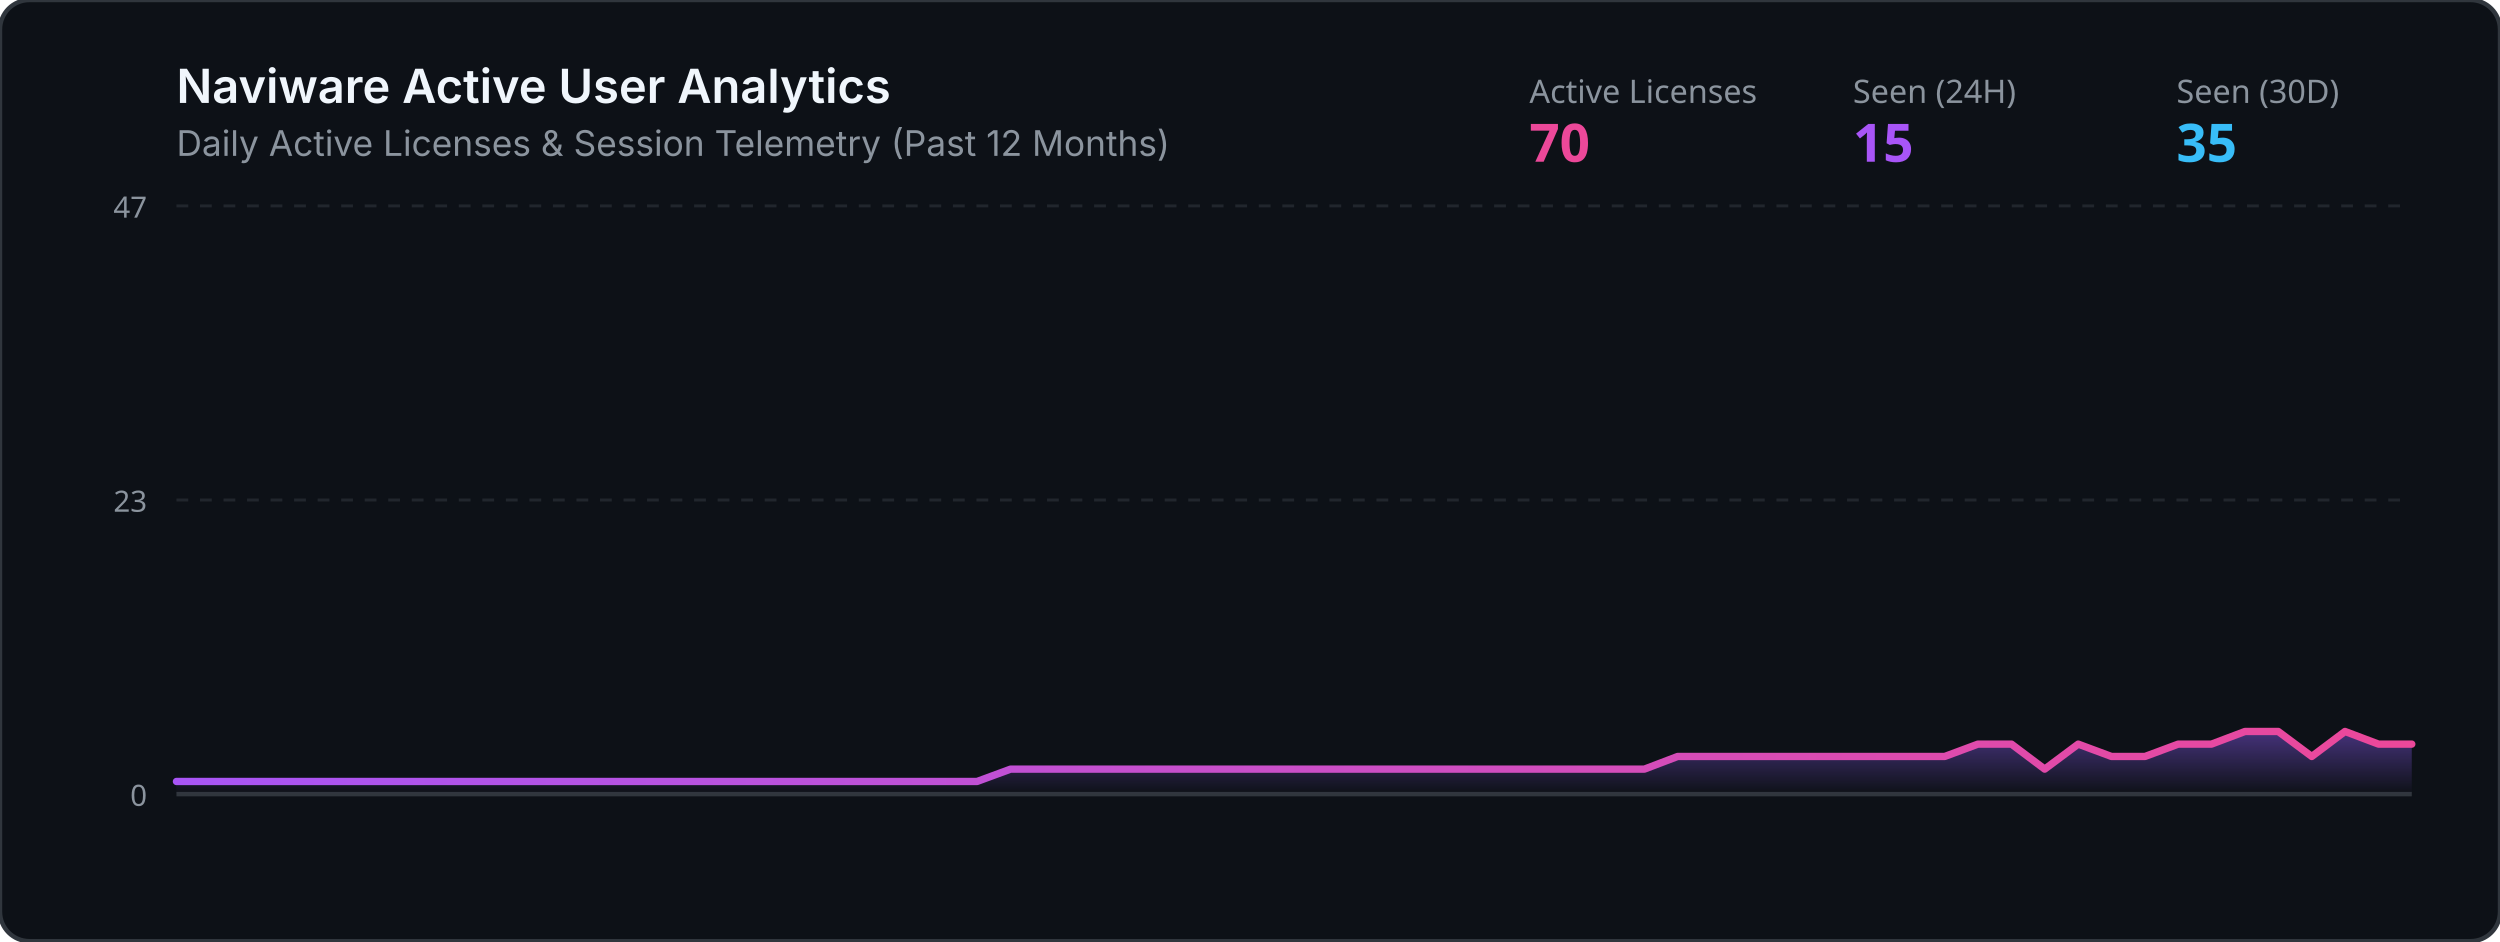
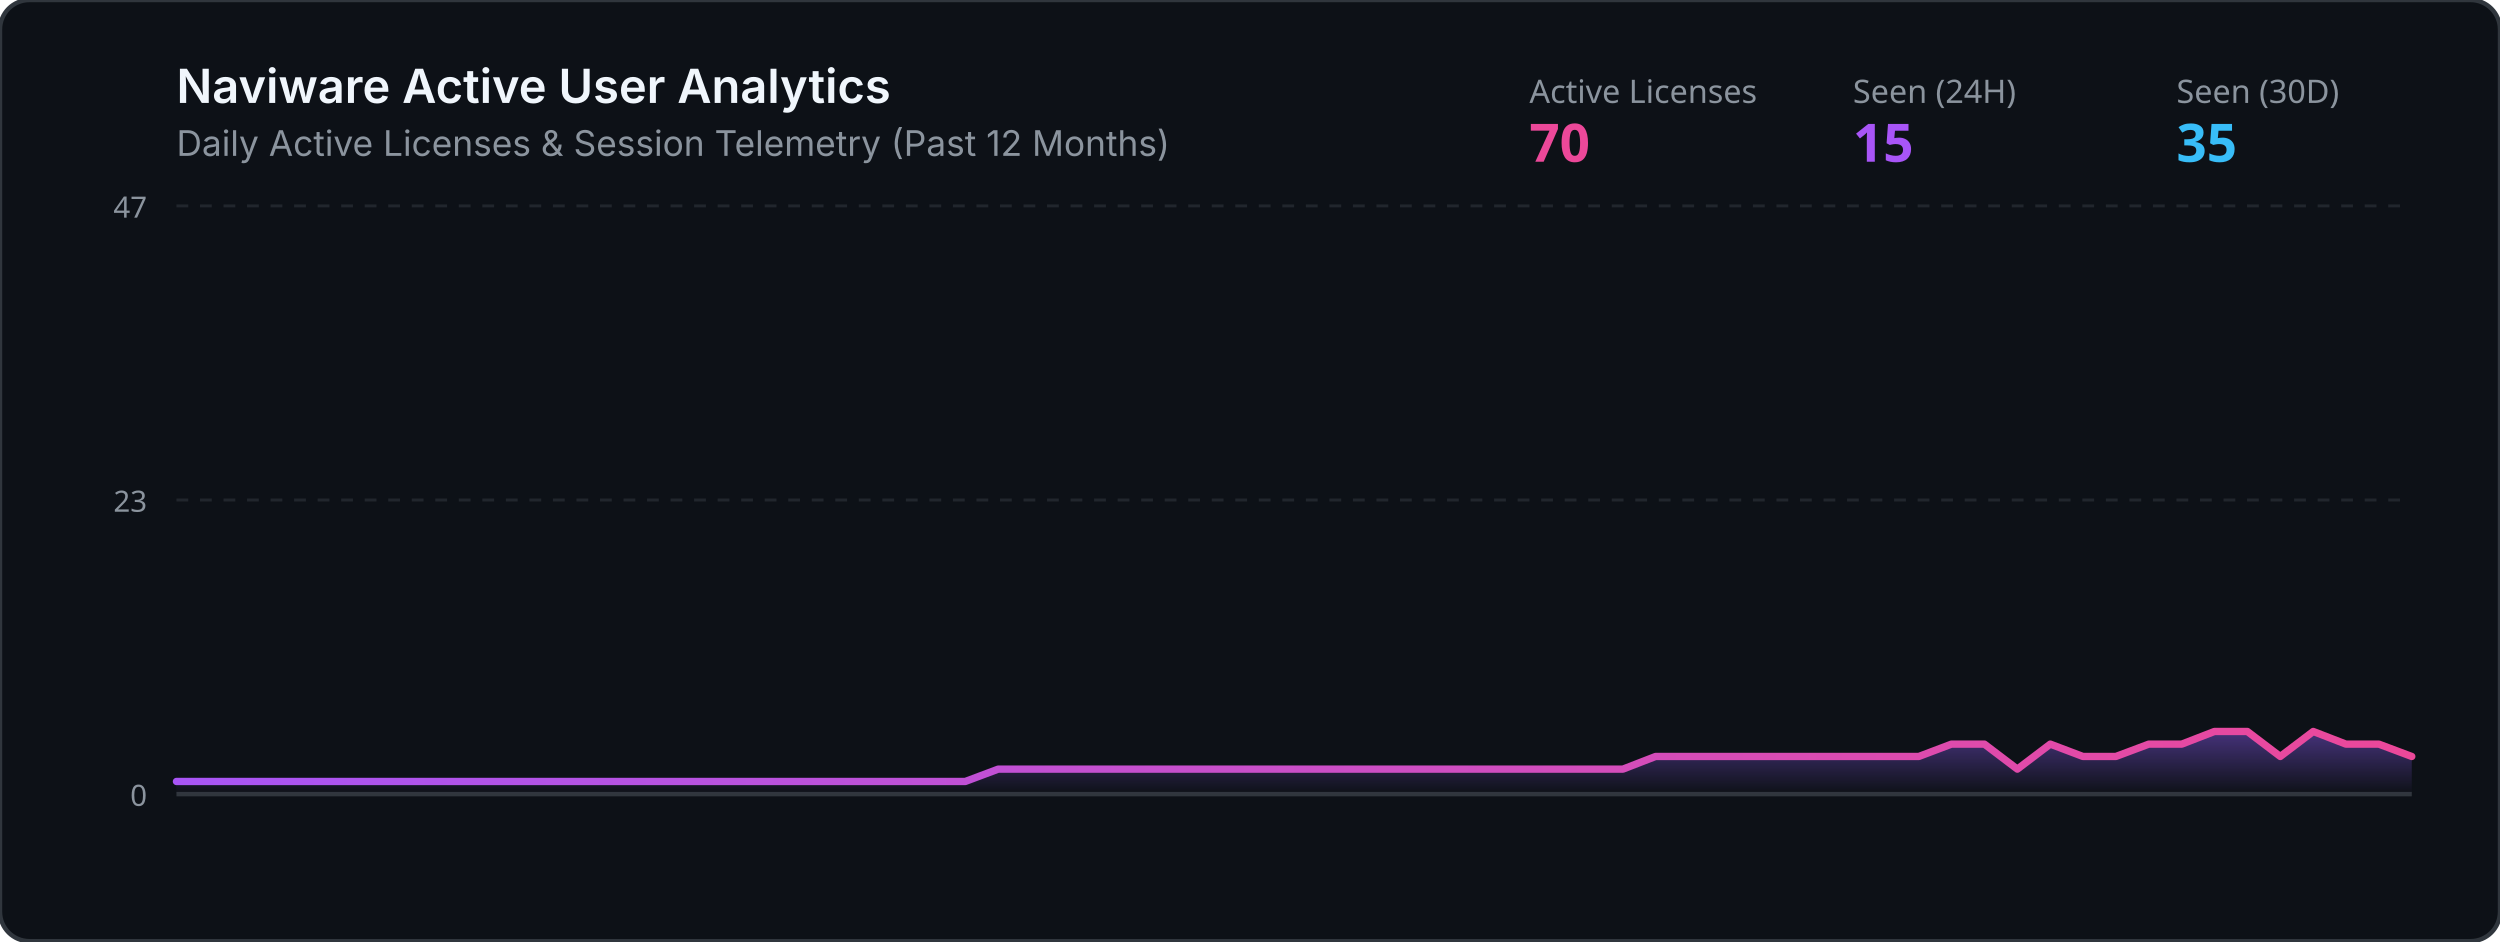
<svg xmlns="http://www.w3.org/2000/svg" viewBox="0 0 850 320" width="100%" height="320">
  <defs>
    <linearGradient id="grad" x1="0%" y1="0%" x2="0%" y2="100%">
      <stop offset="0%" stop-color="#8b5cf6" stop-opacity="0.45" />
      <stop offset="100%" stop-color="#8b5cf6" stop-opacity="0.0" />
    </linearGradient>
    <linearGradient id="lineGrad" x1="0%" y1="0%" x2="100%" y2="0%">
      <stop offset="0%" stop-color="#a855f7" />
      <stop offset="100%" stop-color="#ec4899" />
    </linearGradient>
  </defs>
  <rect width="850" height="320" rx="10" fill="#0d1117" stroke="#30363d" stroke-width="1.5" />
  <text x="60" y="35" fill="#f0f6fc" font-family="-apple-system,BlinkMacSystemFont,Segoe UI,sans-serif" font-size="16" font-weight="600">Naviware Active User Analytics</text>
  <text x="60" y="53" fill="#8b949e" font-family="-apple-system,BlinkMacSystemFont,Segoe UI,sans-serif" font-size="12">Daily Active Licenses &amp; Session Telemetry (Past 12 Months)</text>
  <text x="520" y="35" fill="#8b949e" font-family="sans-serif" font-size="11">Active Licenses</text>
  <text x="520" y="55" fill="#ec4899" font-family="sans-serif" font-size="18" font-weight="bold">70</text>
  <text x="630" y="35" fill="#8b949e" font-family="sans-serif" font-size="11">Seen (24H)</text>
  <text x="630" y="55" fill="#a855f7" font-family="sans-serif" font-size="18" font-weight="bold">15</text>
  <text x="740" y="35" fill="#8b949e" font-family="sans-serif" font-size="11">Seen (30D)</text>
  <text x="740" y="55" fill="#38bdf8" font-family="sans-serif" font-size="18" font-weight="bold">35</text>
  <line x1="60" y1="70" x2="820" y2="70" stroke="#21262d" stroke-width="1" stroke-dasharray="4" />
  <line x1="60" y1="170.0" x2="820" y2="170.0" stroke="#21262d" stroke-width="1" stroke-dasharray="4" />
  <line x1="60" y1="270" x2="820" y2="270" stroke="#30363d" stroke-width="1.5" />
  <text x="50" y="74" fill="#8b949e" font-family="sans-serif" font-size="10" text-anchor="end">47</text>
  <text x="50" y="174.0" fill="#8b949e" font-family="sans-serif" font-size="10" text-anchor="end">23</text>
  <text x="50" y="274" fill="#8b949e" font-family="sans-serif" font-size="10" text-anchor="end">0</text>
-   <polygon points="60,270 60.0,265.7 71.3,265.7 82.7,265.7 94.0,265.7 105.4,265.7 116.7,265.7 128.1,265.7 139.4,265.7 150.7,265.7 162.1,265.7 173.4,265.7 184.8,265.7 196.1,265.7 207.5,265.7 218.8,265.7 230.1,265.7 241.5,265.7 252.8,265.7 264.2,265.7 275.5,265.7 286.9,265.7 298.2,265.7 309.6,265.7 320.9,265.7 332.2,265.7 343.6,261.5 354.9,261.5 366.3,261.5 377.6,261.5 389.0,261.5 400.3,261.5 411.6,261.5 423.0,261.5 434.3,261.5 445.7,261.5 457.0,261.5 468.4,261.5 479.7,261.5 491.0,261.5 502.4,261.5 513.7,261.5 525.1,261.5 536.4,261.5 547.8,261.5 559.1,261.5 570.4,257.2 581.8,257.2 593.1,257.2 604.5,257.2 615.8,257.2 627.2,257.2 638.5,257.2 649.9,257.2 661.2,257.2 672.5,253.0 683.9,253.0 695.2,261.5 706.6,253.0 717.9,257.2 729.3,257.2 740.6,253.0 751.9,253.0 763.3,248.7 774.6,248.7 786.0,257.2 797.3,248.7 808.7,253.0 820.0,253.0 820,270" fill="url(#grad)" />
-   <polyline points="60.0,265.7 71.3,265.7 82.7,265.7 94.0,265.7 105.4,265.7 116.7,265.7 128.1,265.7 139.4,265.7 150.7,265.7 162.1,265.7 173.4,265.7 184.8,265.7 196.1,265.7 207.5,265.7 218.8,265.7 230.1,265.7 241.5,265.7 252.8,265.7 264.2,265.7 275.5,265.7 286.9,265.7 298.2,265.7 309.6,265.7 320.9,265.7 332.2,265.7 343.6,261.5 354.9,261.5 366.3,261.5 377.6,261.5 389.0,261.5 400.3,261.5 411.6,261.5 423.0,261.5 434.3,261.5 445.7,261.5 457.0,261.5 468.4,261.5 479.7,261.5 491.0,261.5 502.4,261.5 513.7,261.5 525.1,261.5 536.4,261.5 547.8,261.5 559.1,261.5 570.4,257.2 581.8,257.2 593.1,257.2 604.5,257.2 615.8,257.2 627.2,257.2 638.5,257.2 649.9,257.2 661.2,257.2 672.5,253.0 683.9,253.0 695.2,261.5 706.6,253.0 717.9,257.2 729.3,257.2 740.6,253.0 751.9,253.0 763.3,248.7 774.6,248.7 786.0,257.2 797.3,248.7 808.7,253.0 820.0,253.0" fill="none" stroke="url(#lineGrad)" stroke-width="2.5" stroke-linecap="round" stroke-linejoin="round" />
+   <polygon points="60,270 60.0,265.7 71.2,265.7 82.4,265.7 93.5,265.7 104.7,265.7 115.9,265.7 127.1,265.7 138.2,265.7 149.4,265.7 160.6,265.7 171.8,265.7 182.9,265.7 194.1,265.7 205.3,265.7 216.5,265.7 227.6,265.7 238.8,265.7 250.0,265.7 261.2,265.7 272.4,265.7 283.5,265.7 294.7,265.7 305.9,265.7 317.1,265.7 328.2,265.7 339.4,261.5 350.6,261.5 361.8,261.5 372.9,261.5 384.1,261.5 395.3,261.5 406.5,261.5 417.6,261.5 428.8,261.5 440.0,261.5 451.2,261.5 462.4,261.5 473.5,261.5 484.7,261.5 495.9,261.5 507.1,261.5 518.2,261.5 529.4,261.5 540.6,261.5 551.8,261.5 562.9,257.2 574.1,257.2 585.3,257.2 596.5,257.2 607.6,257.2 618.8,257.2 630.0,257.2 641.2,257.2 652.4,257.2 663.5,253.0 674.7,253.0 685.9,261.5 697.1,253.0 708.2,257.2 719.4,257.2 730.6,253.0 741.8,253.0 752.9,248.7 764.1,248.7 775.3,257.2 786.5,248.7 797.6,253.0 808.8,253.0 820.0,257.2 820,270" fill="url(#grad)" />
+   <polyline points="60.0,265.7 71.2,265.7 82.4,265.7 93.5,265.7 104.7,265.7 115.9,265.7 127.1,265.7 138.2,265.7 149.4,265.7 160.6,265.7 171.8,265.7 182.9,265.7 194.1,265.7 205.3,265.7 216.5,265.7 227.6,265.7 238.8,265.7 250.0,265.7 261.2,265.7 272.4,265.7 283.5,265.7 294.7,265.7 305.9,265.7 317.1,265.7 328.2,265.7 339.4,261.5 350.6,261.5 361.8,261.5 372.9,261.5 384.1,261.5 395.3,261.5 406.5,261.5 417.6,261.5 428.8,261.5 440.0,261.5 451.2,261.5 462.4,261.5 473.5,261.5 484.7,261.5 495.9,261.5 507.1,261.5 518.2,261.5 529.4,261.5 540.6,261.5 551.8,261.5 562.9,257.2 574.1,257.2 585.3,257.2 596.5,257.2 607.6,257.2 618.8,257.2 630.0,257.2 641.2,257.2 652.4,257.2 663.5,253.0 674.7,253.0 685.9,261.5 697.1,253.0 708.2,257.2 719.4,257.2 730.6,253.0 741.8,253.0 752.9,248.7 764.1,248.7 775.3,257.2 786.5,248.7 797.6,253.0 808.8,253.0 820.0,257.2" fill="none" stroke="url(#lineGrad)" stroke-width="2.5" stroke-linecap="round" stroke-linejoin="round" />
</svg>
